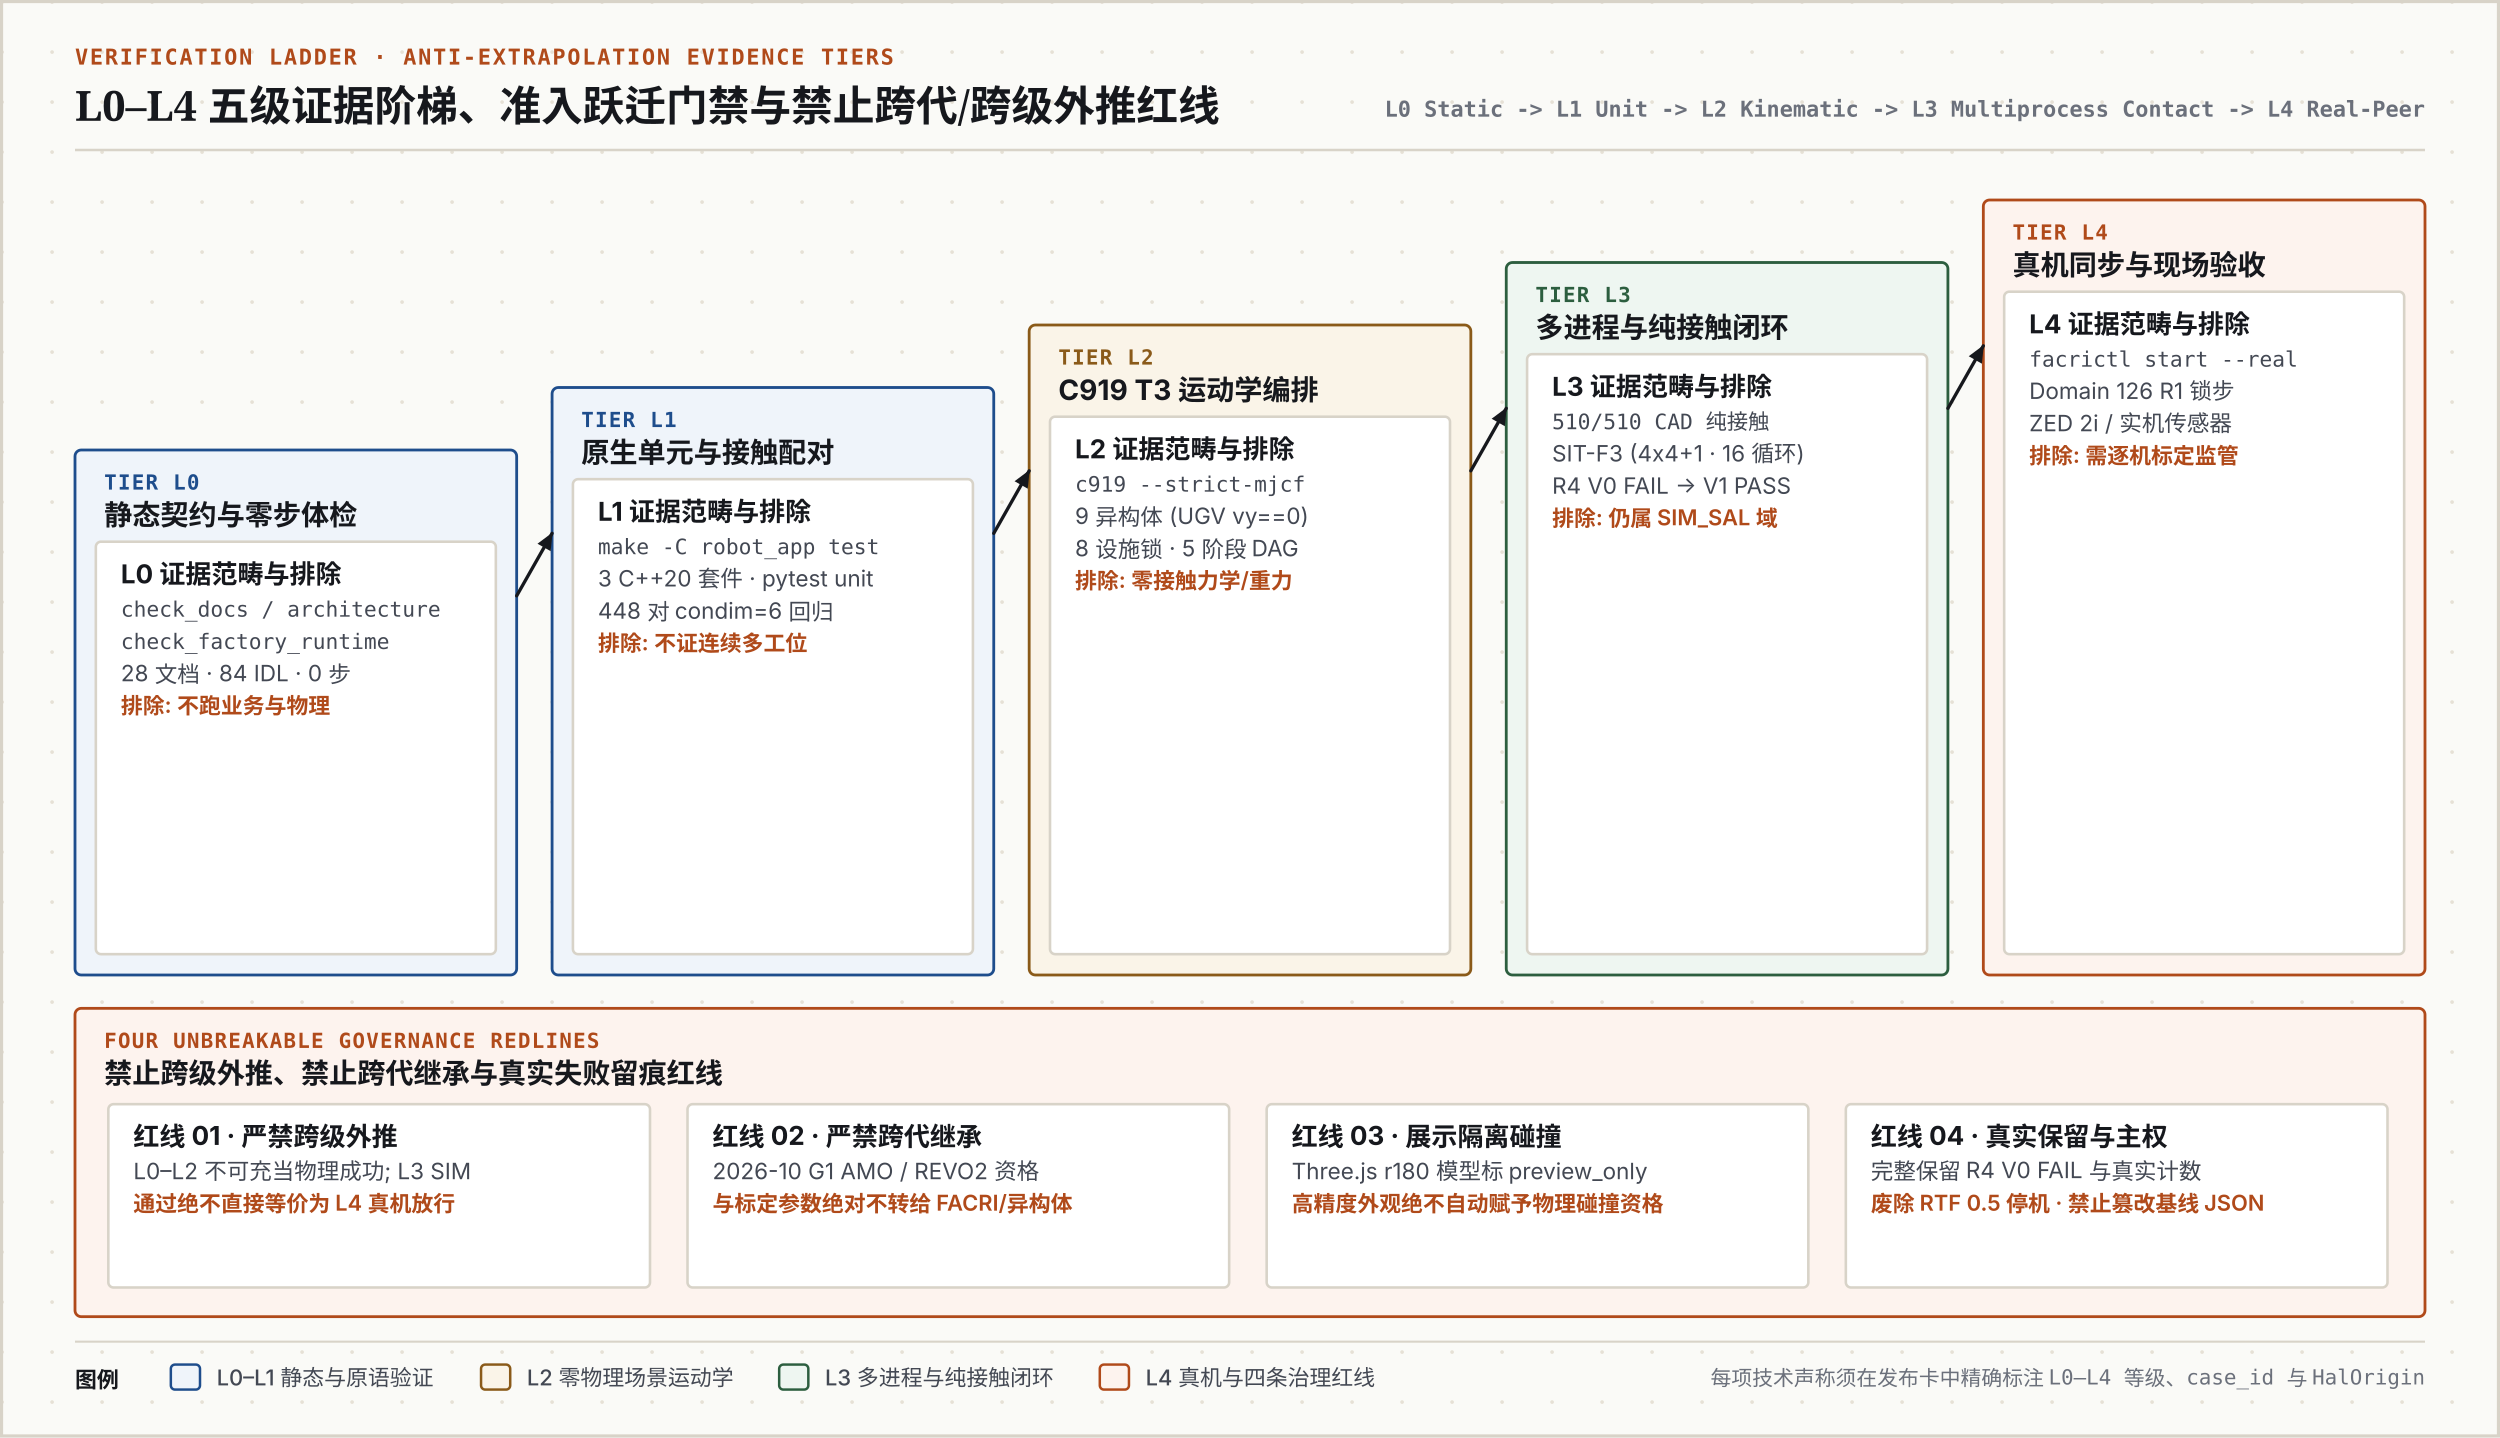
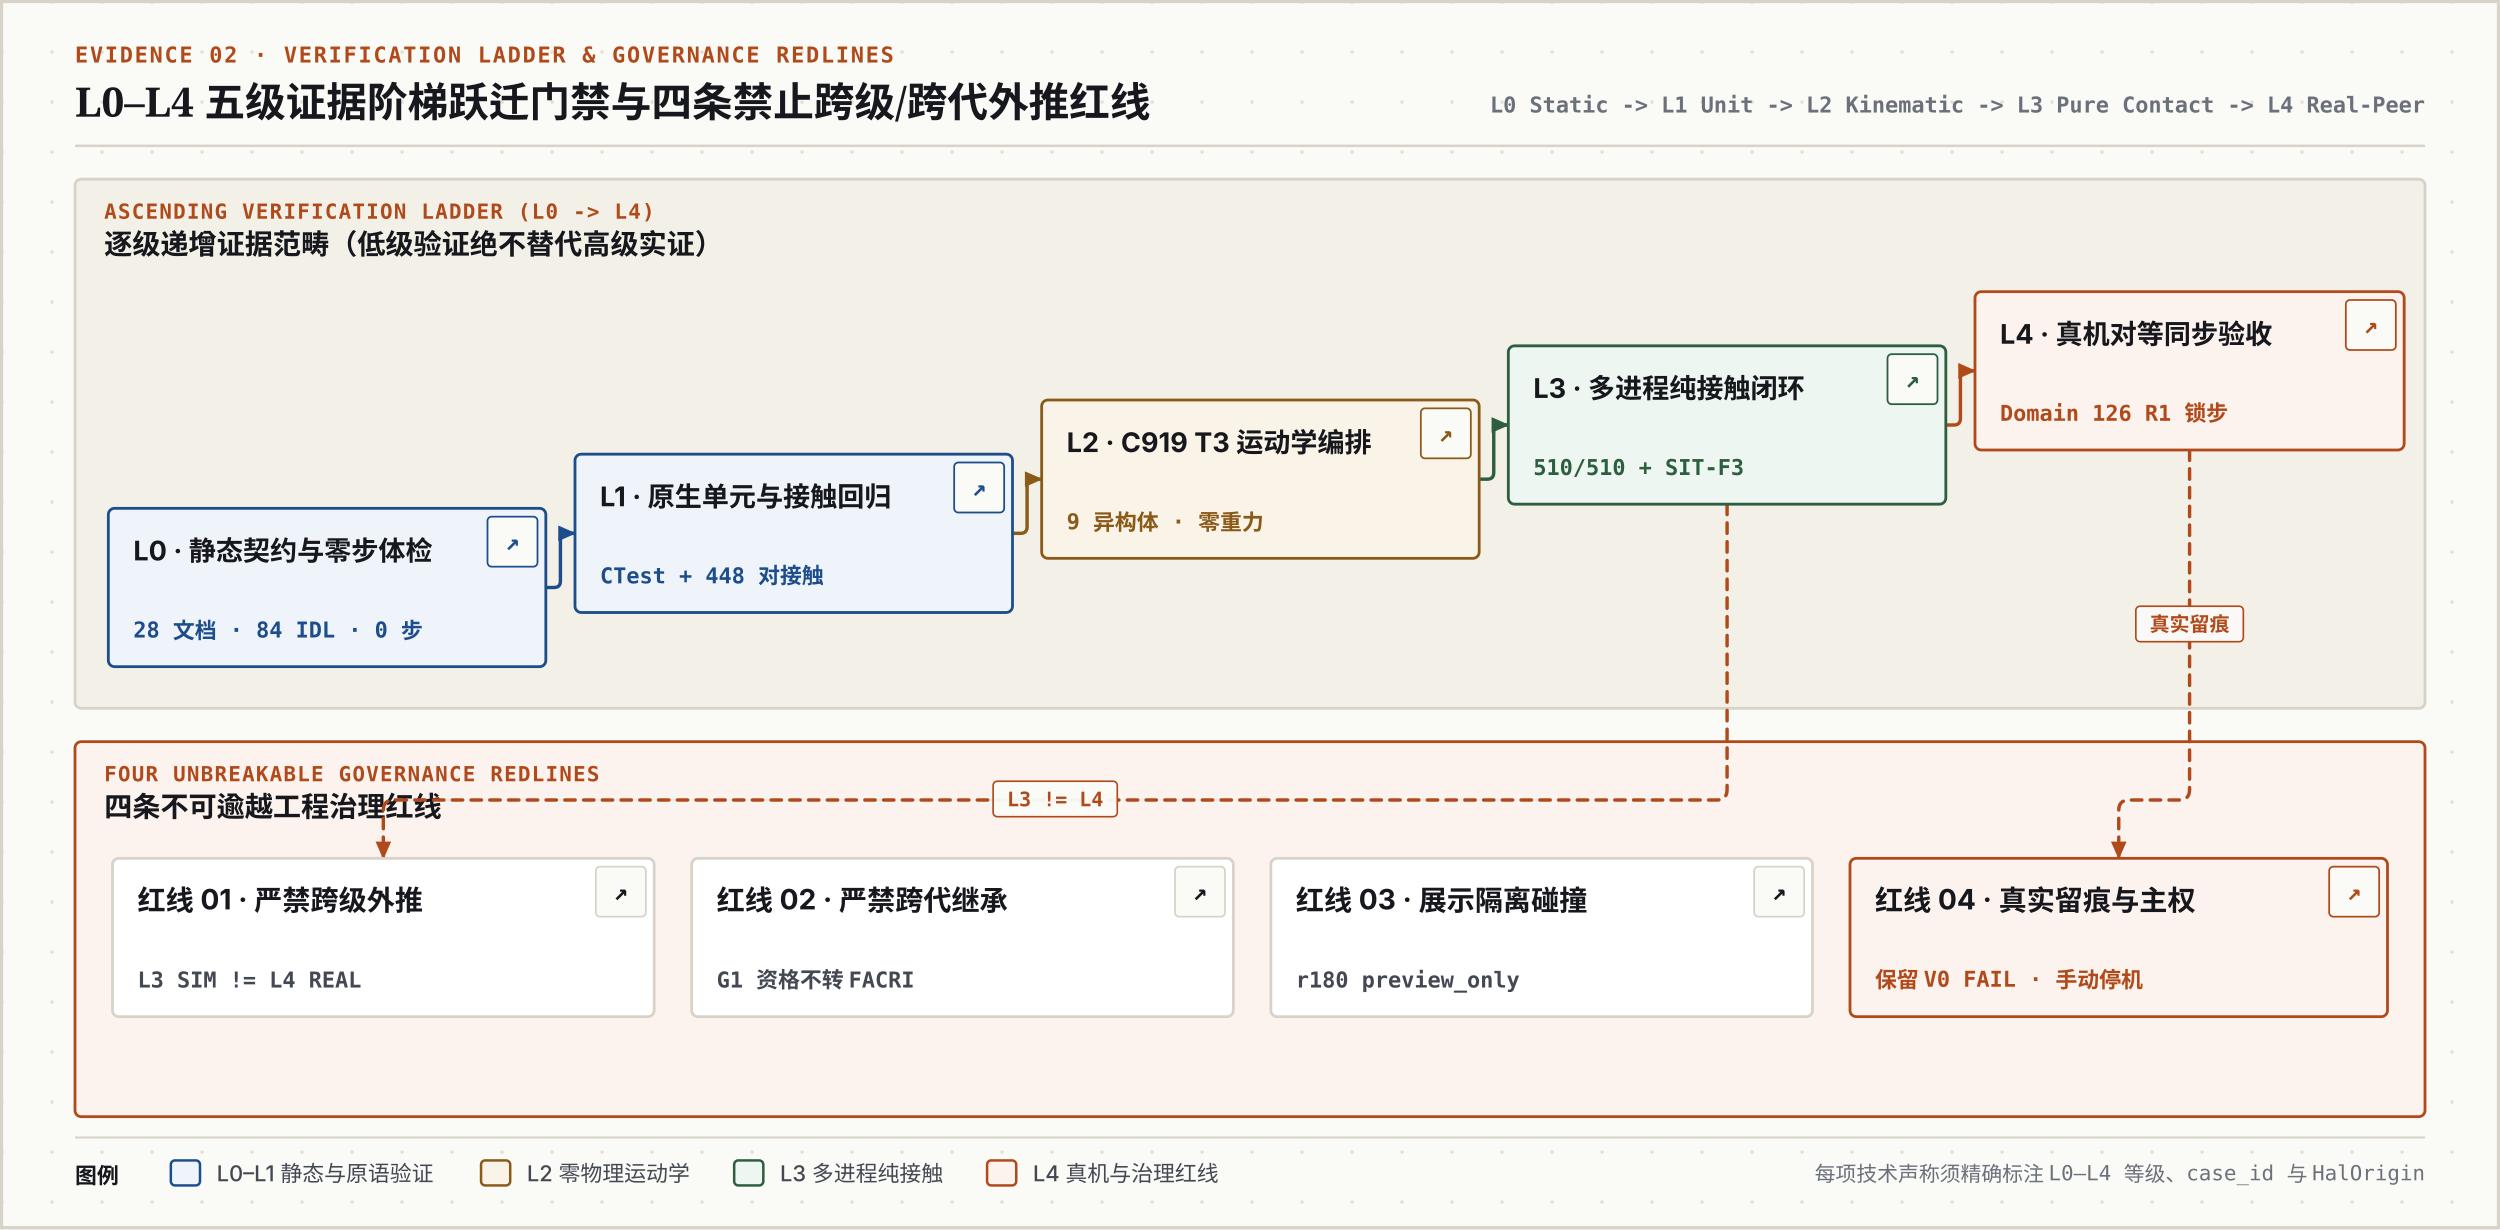
- <svg xmlns="http://www.w3.org/2000/svg" viewBox="0 0 1200 690" width="1200" height="690" role="img" aria-labelledby="diagram-title diagram-desc">
+ <svg xmlns="http://www.w3.org/2000/svg" class="interactive-arch-svg" data-diagram-id="evidence-verification-ladder" viewBox="0 0 1200 590" width="1200" height="590" role="group" aria-labelledby="evidence-verification-ladder-title" aria-describedby="evidence-verification-ladder-desc">
  <defs>
-     <pattern id="dot-grid" width="24" height="24" patternUnits="userSpaceOnUse">
+     <pattern id="evidence-verification-ladder-dot-grid" width="24" height="24" patternUnits="userSpaceOnUse">
      <circle cx="1" cy="1" r="0.9" fill="#E6E1D6" />
    </pattern>
-     <marker id="arrow-ink" viewBox="0 0 10 10" refX="8.5" refY="5" markerWidth="6.5" markerHeight="6.5" orient="auto-start-reverse">
+     <marker id="evidence-verification-ladder-arrow-ink" viewBox="0 0 10 10" refX="8.5" refY="5" markerWidth="6.5" markerHeight="6.5" orient="auto-start-reverse">
      <path d="M 1 1.5 L 9 5 L 1 8.5 z" fill="#16181D" />
    </marker>
-     <marker id="arrow-terracotta" viewBox="0 0 10 10" refX="8.5" refY="5" markerWidth="6.5" markerHeight="6.5" orient="auto-start-reverse">
+     <marker id="evidence-verification-ladder-arrow-terracotta" viewBox="0 0 10 10" refX="8.5" refY="5" markerWidth="6.5" markerHeight="6.5" orient="auto-start-reverse">
      <path d="M 1 1.5 L 9 5 L 1 8.5 z" fill="#B04A1A" />
    </marker>
-     <marker id="arrow-forest" viewBox="0 0 10 10" refX="8.5" refY="5" markerWidth="6.5" markerHeight="6.5" orient="auto-start-reverse">
+     <marker id="evidence-verification-ladder-arrow-forest" viewBox="0 0 10 10" refX="8.5" refY="5" markerWidth="6.5" markerHeight="6.5" orient="auto-start-reverse">
      <path d="M 1 1.5 L 9 5 L 1 8.5 z" fill="#2C5E3F" />
    </marker>
-     <marker id="arrow-slate" viewBox="0 0 10 10" refX="8.5" refY="5" markerWidth="6.5" markerHeight="6.5" orient="auto-start-reverse">
+     <marker id="evidence-verification-ladder-arrow-slate" viewBox="0 0 10 10" refX="8.5" refY="5" markerWidth="6.5" markerHeight="6.5" orient="auto-start-reverse">
      <path d="M 1 1.5 L 9 5 L 1 8.5 z" fill="#1E4D8C" />
    </marker>
-     <marker id="arrow-ochre" viewBox="0 0 10 10" refX="8.5" refY="5" markerWidth="6.5" markerHeight="6.5" orient="auto-start-reverse">
+     <marker id="evidence-verification-ladder-arrow-ochre" viewBox="0 0 10 10" refX="8.5" refY="5" markerWidth="6.5" markerHeight="6.5" orient="auto-start-reverse">
      <path d="M 1 1.5 L 9 5 L 1 8.5 z" fill="#8A5A19" />
    </marker>
-     <marker id="arrow-mute" viewBox="0 0 10 10" refX="8.5" refY="5" markerWidth="6.5" markerHeight="6.5" orient="auto-start-reverse">
+     <marker id="evidence-verification-ladder-arrow-mute" viewBox="0 0 10 10" refX="8.5" refY="5" markerWidth="6.5" markerHeight="6.5" orient="auto-start-reverse">
      <path d="M 1 1.5 L 9 5 L 1 8.5 z" fill="#8C877C" />
    </marker>
  </defs>
-   <rect x="0" y="0" width="1200" height="690" fill="#FAFAF7" />
-   <rect x="0" y="0" width="1200" height="690" fill="url(#dot-grid)" />
-   <rect x="0.75" y="0.75" width="1198.5" height="688.5" fill="none" stroke="#D8D3C8" stroke-width="1.5" />
-   <rect x="36.0" y="216.0" width="212.0" height="252.0" rx="3.0" fill="#EFF4FA" stroke="#1E4D8C" stroke-width="1.35" />
-   <text x="50.0" y="235.0" font-family="&quot;JetBrains Mono&quot;, monospace" font-size="10.0" font-weight="700" fill="#1E4D8C" letter-spacing="0.06em">TIER L0</text>
-   <text x="50.0" y="252.0" font-family="&quot;Inter&quot;, &quot;PingFang SC&quot;, &quot;Noto Sans SC&quot;, sans-serif" font-size="13.5" font-weight="700" fill="#16181D">静态契约与零步体检</text>
-   <rect x="265.0" y="186.0" width="212.0" height="282.0" rx="3.0" fill="#EFF4FA" stroke="#1E4D8C" stroke-width="1.35" />
-   <text x="279.0" y="205.0" font-family="&quot;JetBrains Mono&quot;, monospace" font-size="10.0" font-weight="700" fill="#1E4D8C" letter-spacing="0.06em">TIER L1</text>
-   <text x="279.0" y="222.0" font-family="&quot;Inter&quot;, &quot;PingFang SC&quot;, &quot;Noto Sans SC&quot;, sans-serif" font-size="13.5" font-weight="700" fill="#16181D">原生单元与接触配对</text>
-   <rect x="494.0" y="156.0" width="212.0" height="312.0" rx="3.0" fill="#FAF4E8" stroke="#8A5A19" stroke-width="1.35" />
-   <text x="508.0" y="175.0" font-family="&quot;JetBrains Mono&quot;, monospace" font-size="10.0" font-weight="700" fill="#8A5A19" letter-spacing="0.06em">TIER L2</text>
-   <text x="508.0" y="192.0" font-family="&quot;Inter&quot;, &quot;PingFang SC&quot;, &quot;Noto Sans SC&quot;, sans-serif" font-size="13.5" font-weight="700" fill="#16181D">C919 T3 运动学编排</text>
-   <rect x="723.0" y="126.0" width="212.0" height="342.0" rx="3.0" fill="#EEF6F1" stroke="#2C5E3F" stroke-width="1.35" />
-   <text x="737.0" y="145.0" font-family="&quot;JetBrains Mono&quot;, monospace" font-size="10.0" font-weight="700" fill="#2C5E3F" letter-spacing="0.06em">TIER L3</text>
-   <text x="737.0" y="162.0" font-family="&quot;Inter&quot;, &quot;PingFang SC&quot;, &quot;Noto Sans SC&quot;, sans-serif" font-size="13.5" font-weight="700" fill="#16181D">多进程与纯接触闭环</text>
-   <rect x="952.0" y="96.0" width="212.0" height="372.0" rx="3.0" fill="#FDF3EE" stroke="#B04A1A" stroke-width="1.35" />
-   <text x="966.0" y="115.0" font-family="&quot;JetBrains Mono&quot;, monospace" font-size="10.0" font-weight="700" fill="#B04A1A" letter-spacing="0.06em">TIER L4</text>
-   <text x="966.0" y="132.0" font-family="&quot;Inter&quot;, &quot;PingFang SC&quot;, &quot;Noto Sans SC&quot;, sans-serif" font-size="13.5" font-weight="700" fill="#16181D">真机同步与现场验收</text>
-   <rect x="36.0" y="484.0" width="1128.0" height="148.0" rx="3.0" fill="#FDF3EE" stroke="#B04A1A" stroke-width="1.35" />
-   <text x="50.0" y="503.0" font-family="&quot;JetBrains Mono&quot;, monospace" font-size="10.0" font-weight="700" fill="#B04A1A" letter-spacing="0.06em">FOUR UNBREAKABLE GOVERNANCE REDLINES</text>
-   <text x="50.0" y="520.0" font-family="&quot;Inter&quot;, &quot;PingFang SC&quot;, &quot;Noto Sans SC&quot;, sans-serif" font-size="13.5" font-weight="700" fill="#16181D">禁止跨级外推、禁止跨代继承与真实失败留痕红线</text>
-   <rect x="46.0" y="260.0" width="192.0" height="198.0" rx="2.5" fill="#FFFFFF" stroke="#D8D3C8" stroke-width="1.25" />
-   <text x="58.0" y="280.0" font-family="&quot;Inter&quot;, &quot;PingFang SC&quot;, &quot;Noto Sans SC&quot;, sans-serif" font-size="12.5" font-weight="700" fill="#16181D">L0 证据范畴与排除</text>
-   <text x="58.0" y="296.0" font-family="&quot;JetBrains Mono&quot;, monospace" font-size="10.2" font-weight="500" fill="#434853">check_docs / architecture</text>
-   <text x="58.0" y="311.5" font-family="&quot;JetBrains Mono&quot;, monospace" font-size="10.2" font-weight="500" fill="#434853">check_factory_runtime</text>
-   <text x="58.0" y="327.0" font-family="&quot;Inter&quot;, &quot;PingFang SC&quot;, &quot;Noto Sans SC&quot;, sans-serif" font-size="10.8" font-weight="400" fill="#434853">28 文档 · 84 IDL · 0 步</text>
-   <text x="58.0" y="342.5" font-family="&quot;Inter&quot;, &quot;PingFang SC&quot;, &quot;Noto Sans SC&quot;, sans-serif" font-size="10.5" font-weight="600" fill="#B04A1A">排除: 不跑业务与物理</text>
-   <rect x="275.0" y="230.0" width="192.0" height="228.0" rx="2.5" fill="#FFFFFF" stroke="#D8D3C8" stroke-width="1.25" />
-   <text x="287.0" y="250.0" font-family="&quot;Inter&quot;, &quot;PingFang SC&quot;, &quot;Noto Sans SC&quot;, sans-serif" font-size="12.5" font-weight="700" fill="#16181D">L1 证据范畴与排除</text>
-   <text x="287.0" y="266.0" font-family="&quot;JetBrains Mono&quot;, monospace" font-size="10.2" font-weight="500" fill="#434853">make -C robot_app test</text>
-   <text x="287.0" y="281.5" font-family="&quot;Inter&quot;, &quot;PingFang SC&quot;, &quot;Noto Sans SC&quot;, sans-serif" font-size="10.8" font-weight="400" fill="#434853">3 C++20 套件 · pytest unit</text>
-   <text x="287.0" y="297.0" font-family="&quot;Inter&quot;, &quot;PingFang SC&quot;, &quot;Noto Sans SC&quot;, sans-serif" font-size="10.8" font-weight="400" fill="#434853">448 对 condim=6 回归</text>
-   <text x="287.0" y="312.5" font-family="&quot;Inter&quot;, &quot;PingFang SC&quot;, &quot;Noto Sans SC&quot;, sans-serif" font-size="10.5" font-weight="600" fill="#B04A1A">排除: 不证连续多工位</text>
-   <rect x="504.0" y="200.0" width="192.0" height="258.0" rx="2.5" fill="#FFFFFF" stroke="#D8D3C8" stroke-width="1.25" />
-   <text x="516.0" y="220.0" font-family="&quot;Inter&quot;, &quot;PingFang SC&quot;, &quot;Noto Sans SC&quot;, sans-serif" font-size="12.5" font-weight="700" fill="#16181D">L2 证据范畴与排除</text>
-   <text x="516.0" y="236.0" font-family="&quot;JetBrains Mono&quot;, monospace" font-size="10.2" font-weight="500" fill="#434853">c919 --strict-mjcf</text>
-   <text x="516.0" y="251.5" font-family="&quot;Inter&quot;, &quot;PingFang SC&quot;, &quot;Noto Sans SC&quot;, sans-serif" font-size="10.8" font-weight="400" fill="#434853">9 异构体 (UGV vy==0)</text>
-   <text x="516.0" y="267.0" font-family="&quot;Inter&quot;, &quot;PingFang SC&quot;, &quot;Noto Sans SC&quot;, sans-serif" font-size="10.8" font-weight="400" fill="#434853">8 设施锁 · 5 阶段 DAG</text>
-   <text x="516.0" y="282.5" font-family="&quot;Inter&quot;, &quot;PingFang SC&quot;, &quot;Noto Sans SC&quot;, sans-serif" font-size="10.5" font-weight="600" fill="#B04A1A">排除: 零接触力学/重力</text>
-   <rect x="733.0" y="170.0" width="192.0" height="288.0" rx="2.5" fill="#FFFFFF" stroke="#D8D3C8" stroke-width="1.25" />
-   <text x="745.0" y="190.0" font-family="&quot;Inter&quot;, &quot;PingFang SC&quot;, &quot;Noto Sans SC&quot;, sans-serif" font-size="12.5" font-weight="700" fill="#16181D">L3 证据范畴与排除</text>
-   <text x="745.0" y="206.0" font-family="&quot;JetBrains Mono&quot;, monospace" font-size="10.2" font-weight="500" fill="#434853">510/510 CAD 纯接触</text>
-   <text x="745.0" y="221.5" font-family="&quot;Inter&quot;, &quot;PingFang SC&quot;, &quot;Noto Sans SC&quot;, sans-serif" font-size="10.8" font-weight="400" fill="#434853">SIT-F3 (4x4+1 · 16 循环)</text>
-   <text x="745.0" y="237.0" font-family="&quot;Inter&quot;, &quot;PingFang SC&quot;, &quot;Noto Sans SC&quot;, sans-serif" font-size="10.8" font-weight="400" fill="#434853">R4 V0 FAIL -&gt; V1 PASS</text>
-   <text x="745.0" y="252.5" font-family="&quot;Inter&quot;, &quot;PingFang SC&quot;, &quot;Noto Sans SC&quot;, sans-serif" font-size="10.5" font-weight="600" fill="#B04A1A">排除: 仍属 SIM_SAL 域</text>
-   <rect x="962.0" y="140.0" width="192.0" height="318.0" rx="2.5" fill="#FFFFFF" stroke="#D8D3C8" stroke-width="1.25" />
-   <text x="974.0" y="160.0" font-family="&quot;Inter&quot;, &quot;PingFang SC&quot;, &quot;Noto Sans SC&quot;, sans-serif" font-size="12.5" font-weight="700" fill="#16181D">L4 证据范畴与排除</text>
-   <text x="974.0" y="176.0" font-family="&quot;JetBrains Mono&quot;, monospace" font-size="10.2" font-weight="500" fill="#434853">facrictl start --real</text>
-   <text x="974.0" y="191.5" font-family="&quot;Inter&quot;, &quot;PingFang SC&quot;, &quot;Noto Sans SC&quot;, sans-serif" font-size="10.8" font-weight="400" fill="#434853">Domain 126 R1 锁步</text>
-   <text x="974.0" y="207.0" font-family="&quot;Inter&quot;, &quot;PingFang SC&quot;, &quot;Noto Sans SC&quot;, sans-serif" font-size="10.8" font-weight="400" fill="#434853">ZED 2i / 实机传感器</text>
-   <text x="974.0" y="222.5" font-family="&quot;Inter&quot;, &quot;PingFang SC&quot;, &quot;Noto Sans SC&quot;, sans-serif" font-size="10.5" font-weight="600" fill="#B04A1A">排除: 需逐机标定监管</text>
-   <rect x="52.0" y="530.0" width="260.0" height="88.0" rx="2.5" fill="#FFFFFF" stroke="#D8D3C8" stroke-width="1.25" />
-   <text x="64.0" y="550.0" font-family="&quot;Inter&quot;, &quot;PingFang SC&quot;, &quot;Noto Sans SC&quot;, sans-serif" font-size="12.5" font-weight="700" fill="#16181D">红线 01 · 严禁跨级外推</text>
-   <text x="64.0" y="566.0" font-family="&quot;Inter&quot;, &quot;PingFang SC&quot;, &quot;Noto Sans SC&quot;, sans-serif" font-size="10.8" font-weight="400" fill="#434853">L0–L2 不可充当物理成功; L3 SIM</text>
-   <text x="64.0" y="581.5" font-family="&quot;Inter&quot;, &quot;PingFang SC&quot;, &quot;Noto Sans SC&quot;, sans-serif" font-size="10.5" font-weight="600" fill="#B04A1A">通过绝不直接等价为 L4 真机放行</text>
-   <rect x="330.0" y="530.0" width="260.0" height="88.0" rx="2.5" fill="#FFFFFF" stroke="#D8D3C8" stroke-width="1.25" />
-   <text x="342.0" y="550.0" font-family="&quot;Inter&quot;, &quot;PingFang SC&quot;, &quot;Noto Sans SC&quot;, sans-serif" font-size="12.5" font-weight="700" fill="#16181D">红线 02 · 严禁跨代继承</text>
-   <text x="342.0" y="566.0" font-family="&quot;Inter&quot;, &quot;PingFang SC&quot;, &quot;Noto Sans SC&quot;, sans-serif" font-size="10.8" font-weight="400" fill="#434853">2026-10 G1 AMO / REVO2 资格</text>
-   <text x="342.0" y="581.5" font-family="&quot;Inter&quot;, &quot;PingFang SC&quot;, &quot;Noto Sans SC&quot;, sans-serif" font-size="10.5" font-weight="600" fill="#B04A1A">与标定参数绝对不转给 FACRI/异构体</text>
-   <rect x="608.0" y="530.0" width="260.0" height="88.0" rx="2.5" fill="#FFFFFF" stroke="#D8D3C8" stroke-width="1.25" />
-   <text x="620.0" y="550.0" font-family="&quot;Inter&quot;, &quot;PingFang SC&quot;, &quot;Noto Sans SC&quot;, sans-serif" font-size="12.5" font-weight="700" fill="#16181D">红线 03 · 展示隔离碰撞</text>
-   <text x="620.0" y="566.0" font-family="&quot;Inter&quot;, &quot;PingFang SC&quot;, &quot;Noto Sans SC&quot;, sans-serif" font-size="10.8" font-weight="400" fill="#434853">Three.js r180 模型标 preview_only</text>
-   <text x="620.0" y="581.5" font-family="&quot;Inter&quot;, &quot;PingFang SC&quot;, &quot;Noto Sans SC&quot;, sans-serif" font-size="10.5" font-weight="600" fill="#B04A1A">高精度外观绝不自动赋予物理碰撞资格</text>
-   <rect x="886.0" y="530.0" width="260.0" height="88.0" rx="2.5" fill="#FFFFFF" stroke="#D8D3C8" stroke-width="1.25" />
-   <text x="898.0" y="550.0" font-family="&quot;Inter&quot;, &quot;PingFang SC&quot;, &quot;Noto Sans SC&quot;, sans-serif" font-size="12.5" font-weight="700" fill="#16181D">红线 04 · 真实保留与主权</text>
-   <text x="898.0" y="566.0" font-family="&quot;Inter&quot;, &quot;PingFang SC&quot;, &quot;Noto Sans SC&quot;, sans-serif" font-size="10.8" font-weight="400" fill="#434853">完整保留 R4 V0 FAIL 与真实计数</text>
-   <text x="898.0" y="581.5" font-family="&quot;Inter&quot;, &quot;PingFang SC&quot;, &quot;Noto Sans SC&quot;, sans-serif" font-size="10.5" font-weight="600" fill="#B04A1A">废除 RTF 0.5 停机 · 禁止篡改基线 JSON</text>
-   <path d="M 248.0 286.0 L 265.0 256.0" fill="none" stroke="#16181D" stroke-width="1.60" stroke-linejoin="round" stroke-linecap="round" marker-end="url(#arrow-ink)" />
-   <path d="M 477.0 256.0 L 494.0 226.0" fill="none" stroke="#16181D" stroke-width="1.60" stroke-linejoin="round" stroke-linecap="round" marker-end="url(#arrow-ink)" />
-   <path d="M 706.0 226.0 L 723.0 196.0" fill="none" stroke="#16181D" stroke-width="1.60" stroke-linejoin="round" stroke-linecap="round" marker-end="url(#arrow-ink)" />
-   <path d="M 935.0 196.0 L 952.0 166.0" fill="none" stroke="#16181D" stroke-width="1.60" stroke-linejoin="round" stroke-linecap="round" marker-end="url(#arrow-ink)" />
-   <line x1="36.0" y1="644.0" x2="1164.0" y2="644.0" stroke="#D8D3C8" stroke-width="1.00" />
-   <text x="36.0" y="666.0" font-family="&quot;JetBrains Mono&quot;, monospace" font-size="10.5" font-weight="700" fill="#16181D">图例</text>
-   <rect x="82.0" y="655.0" width="14.0" height="12.0" rx="2.0" fill="#EFF4FA" stroke="#1E4D8C" stroke-width="1.20" />
-   <text x="104.0" y="665.0" font-family="&quot;Inter&quot;, &quot;PingFang SC&quot;, &quot;Noto Sans SC&quot;, sans-serif" font-size="10.5" font-weight="500" fill="#434853">L0–L1 静态与原语验证</text>
-   <rect x="230.9" y="655.0" width="14.0" height="12.0" rx="2.0" fill="#FAF4E8" stroke="#8A5A19" stroke-width="1.20" />
-   <text x="252.9" y="665.0" font-family="&quot;Inter&quot;, &quot;PingFang SC&quot;, &quot;Noto Sans SC&quot;, sans-serif" font-size="10.5" font-weight="500" fill="#434853">L2 零物理场景运动学</text>
-   <rect x="374.0" y="655.0" width="14.0" height="12.0" rx="2.0" fill="#EEF6F1" stroke="#2C5E3F" stroke-width="1.20" />
-   <text x="396.0" y="665.0" font-family="&quot;Inter&quot;, &quot;PingFang SC&quot;, &quot;Noto Sans SC&quot;, sans-serif" font-size="10.5" font-weight="500" fill="#434853">L3 多进程与纯接触闭环</text>
-   <rect x="527.9" y="655.0" width="14.0" height="12.0" rx="2.0" fill="#FDF3EE" stroke="#B04A1A" stroke-width="1.20" />
-   <text x="549.9" y="665.0" font-family="&quot;Inter&quot;, &quot;PingFang SC&quot;, &quot;Noto Sans SC&quot;, sans-serif" font-size="10.5" font-weight="500" fill="#434853">L4 真机与四条治理红线</text>
-   <text x="1164.0" y="665.0" font-family="&quot;JetBrains Mono&quot;, monospace" font-size="10.0" font-weight="500" fill="#6B707B" text-anchor="end">每项技术声称须在发布卡中精确标注 L0–L4 等级、case_id 与 HalOrigin</text>
-   <text x="36.0" y="31.0" font-family="&quot;JetBrains Mono&quot;, monospace" font-size="10.5" font-weight="700" fill="#B04A1A" letter-spacing="0.08em">VERIFICATION LADDER · ANTI-EXTRAPOLATION EVIDENCE TIERS</text>
-   <text x="36.0" y="58.0" font-family="&quot;Noto Serif SC&quot;, &quot;Source Han Serif SC&quot;, Georgia, serif" font-size="20.0" font-weight="700" fill="#16181D">L0–L4 五级证据阶梯、准入跃迁门禁与禁止跨代/跨级外推红线</text>
-   <text x="1164.0" y="56.0" font-family="&quot;JetBrains Mono&quot;, monospace" font-size="10.5" font-weight="600" fill="#6B707B" text-anchor="end">L0 Static -&gt; L1 Unit -&gt; L2 Kinematic -&gt; L3 Multiprocess Contact -&gt; L4 Real-Peer</text>
-   <line x1="36.0" y1="72.0" x2="1164.0" y2="72.0" stroke="#D8D3C8" stroke-width="1.20" />
+   <rect x="0" y="0" width="1200" height="590" fill="#FAFAF7" />
+   <rect x="0" y="0" width="1200" height="590" fill="url(#evidence-verification-ladder-dot-grid)" />
+   <rect x="0.75" y="0.75" width="1198.5" height="588.5" fill="none" stroke="#D8D3C8" stroke-width="1.5" />
+   <rect x="36.0" y="86.0" width="1128.0" height="254.0" rx="3.0" fill="#F3F0E8" stroke="#D8D3C8" stroke-width="1.35" />
+   <text x="50.0" y="105.0" font-family="&quot;JetBrains Mono&quot;, monospace" font-size="10.0" font-weight="700" fill="#B04A1A" letter-spacing="0.06em">ASCENDING VERIFICATION LADDER (L0 -&gt; L4)</text>
+   <text x="50.0" y="122.0" font-family="&quot;Inter&quot;, &quot;PingFang SC&quot;, &quot;Noto Sans SC&quot;, sans-serif" font-size="13.5" font-weight="700" fill="#16181D">逐级递增证据范畴（低级验证绝不替代高级实证）</text>
+   <rect x="36.0" y="356.0" width="1128.0" height="180.0" rx="3.0" fill="#FDF3EE" stroke="#B04A1A" stroke-width="1.35" />
+   <text x="50.0" y="375.0" font-family="&quot;JetBrains Mono&quot;, monospace" font-size="10.0" font-weight="700" fill="#B04A1A" letter-spacing="0.06em">FOUR UNBREAKABLE GOVERNANCE REDLINES</text>
+   <text x="50.0" y="392.0" font-family="&quot;Inter&quot;, &quot;PingFang SC&quot;, &quot;Noto Sans SC&quot;, sans-serif" font-size="13.5" font-weight="700" fill="#16181D">四条不可逾越工程治理红线</text>
+   <g class="arch-edge" data-from="tier_l0" data-to="tier_l1" data-flow="ladder">
+     <path d="M 262.0 282.0 L 265.9 282.0 Q 269.0 282.0 269.0 278.9 L 269.0 259.1 Q 269.0 256.0 272.1 256.0 L 276.0 256.0" fill="none" stroke="#1E4D8C" stroke-width="1.65" stroke-linejoin="round" stroke-linecap="round" marker-end="url(#evidence-verification-ladder-arrow-slate)" />
+   </g>
+   <g class="arch-edge" data-from="tier_l1" data-to="tier_l2" data-flow="ladder">
+     <path d="M 486.0 256.0 L 489.9 256.0 Q 493.0 256.0 493.0 252.8 L 493.0 233.2 Q 493.0 230.0 496.1 230.0 L 500.0 230.0" fill="none" stroke="#8A5A19" stroke-width="1.65" stroke-linejoin="round" stroke-linecap="round" marker-end="url(#evidence-verification-ladder-arrow-ochre)" />
+   </g>
+   <g class="arch-edge" data-from="tier_l2" data-to="tier_l3" data-flow="ladder">
+     <path d="M 710.0 230.0 L 713.9 230.0 Q 717.0 230.0 717.0 226.8 L 717.0 207.2 Q 717.0 204.0 720.1 204.0 L 724.0 204.0" fill="none" stroke="#2C5E3F" stroke-width="1.65" stroke-linejoin="round" stroke-linecap="round" marker-end="url(#evidence-verification-ladder-arrow-forest)" />
+   </g>
+   <g class="arch-edge" data-from="tier_l3" data-to="tier_l4" data-flow="ladder">
+     <path d="M 934.0 204.0 L 937.9 204.0 Q 941.0 204.0 941.0 200.8 L 941.0 181.2 Q 941.0 178.0 944.1 178.0 L 948.0 178.0" fill="none" stroke="#B04A1A" stroke-width="1.65" stroke-linejoin="round" stroke-linecap="round" marker-end="url(#evidence-verification-ladder-arrow-terracotta)" />
+   </g>
+   <g class="arch-edge" data-from="tier_l3" data-to="red_extrap" data-flow="redlines">
+     <path d="M 829.0 242.0 L 829.0 379.0 Q 829.0 384.0 824.0 384.0 L 189.0 384.0 Q 184.0 384.0 184.0 389.0 L 184.0 412.0" fill="none" stroke="#B04A1A" stroke-width="1.65" stroke-linejoin="round" stroke-linecap="round" stroke-dasharray="5 4" marker-end="url(#evidence-verification-ladder-arrow-terracotta)" />
+     <rect x="476.7" y="375.0" width="59.6" height="17.0" rx="2.0" fill="#FAFAF7" fill-opacity="0.96" stroke="#B04A1A" stroke-width="0.8" />
+     <text x="506.5" y="387.0" font-family="&quot;JetBrains Mono&quot;, monospace" font-size="9.6" font-weight="600" fill="#B04A1A" text-anchor="middle">L3 != L4</text>
+   </g>
+   <g class="arch-edge" data-from="tier_l4" data-to="red_honest" data-flow="redlines">
+     <path d="M 1051.0 216.0 L 1051.0 379.0 Q 1051.0 384.0 1046.0 384.0 L 1022.0 384.0 Q 1017.0 384.0 1017.0 389.0 L 1017.0 412.0" fill="none" stroke="#B04A1A" stroke-width="1.65" stroke-linejoin="round" stroke-linecap="round" stroke-dasharray="5 4" marker-end="url(#evidence-verification-ladder-arrow-terracotta)" />
+     <rect x="1025.2" y="291.0" width="51.6" height="17.0" rx="2.0" fill="#FAFAF7" fill-opacity="0.96" stroke="#B04A1A" stroke-width="0.8" />
+     <text x="1051.0" y="303.0" font-family="&quot;JetBrains Mono&quot;, monospace" font-size="9.6" font-weight="600" fill="#B04A1A" text-anchor="middle">真实留痕</text>
+   </g>
+   <g class="arch-node-card" data-node-id="tier_l0">
+     <g class="arch-node" role="button" tabindex="0" data-node-id="tier_l0" data-flows="all,ladder" aria-expanded="false" aria-label="L0 · 静态契约与零步体检（28 文档 · 84 IDL · 0 步）">
+       <rect class="arch-node-box" x="52.0" y="244.0" width="210.0" height="76.0" rx="3.0" fill="#EFF4FA" stroke="#1E4D8C" stroke-width="1.35" />
+       <text class="arch-node-title" x="64.0" y="269.0" font-family="&quot;Inter&quot;, &quot;PingFang SC&quot;, &quot;Noto Sans SC&quot;, sans-serif" font-size="13.0" font-weight="700" fill="#16181D">L0 · 静态契约与零步体检</text>
+       <text class="arch-node-role" x="64.0" y="306.0" font-family="&quot;JetBrains Mono&quot;, monospace" font-size="10.5" font-weight="600" fill="#1E4D8C">28 文档 · 84 IDL · 0 步</text>
+     </g>
+     <a class="arch-node-jump" href="handbook://evidence/verification-ladder.html" aria-label="前往「L0 · 静态契约与零步体检」对应章节">
+       <rect x="234.0" y="248.0" width="24.0" height="24.0" rx="2.0" fill="#FAFAF7" stroke="#1E4D8C" stroke-width="0.85" />
+       <text x="246.0" y="264.0" font-family="&quot;JetBrains Mono&quot;, monospace" font-size="11.5" font-weight="700" fill="#1E4D8C" text-anchor="middle">↗</text>
+     </a>
+   </g>
+   <g class="arch-node-card" data-node-id="tier_l1">
+     <g class="arch-node" role="button" tabindex="0" data-node-id="tier_l1" data-flows="all,ladder" aria-expanded="false" aria-label="L1 · 原生单元与接触回归（CTest + 448 对接触）">
+       <rect class="arch-node-box" x="276.0" y="218.0" width="210.0" height="76.0" rx="3.0" fill="#EFF4FA" stroke="#1E4D8C" stroke-width="1.35" />
+       <text class="arch-node-title" x="288.0" y="243.0" font-family="&quot;Inter&quot;, &quot;PingFang SC&quot;, &quot;Noto Sans SC&quot;, sans-serif" font-size="13.0" font-weight="700" fill="#16181D">L1 · 原生单元与接触回归</text>
+       <text class="arch-node-role" x="288.0" y="280.0" font-family="&quot;JetBrains Mono&quot;, monospace" font-size="10.5" font-weight="600" fill="#1E4D8C">CTest + 448 对接触</text>
+     </g>
+     <a class="arch-node-jump" href="handbook://evidence/verification-ladder.html" aria-label="前往「L1 · 原生单元与接触回归」对应章节">
+       <rect x="458.0" y="222.0" width="24.0" height="24.0" rx="2.0" fill="#FAFAF7" stroke="#1E4D8C" stroke-width="0.85" />
+       <text x="470.0" y="238.0" font-family="&quot;JetBrains Mono&quot;, monospace" font-size="11.5" font-weight="700" fill="#1E4D8C" text-anchor="middle">↗</text>
+     </a>
+   </g>
+   <g class="arch-node-card" data-node-id="tier_l2">
+     <g class="arch-node" role="button" tabindex="0" data-node-id="tier_l2" data-flows="all,ladder" aria-expanded="false" aria-label="L2 · C919 T3 运动学编排（9 异构体 · 零重力）">
+       <rect class="arch-node-box" x="500.0" y="192.0" width="210.0" height="76.0" rx="3.0" fill="#FAF4E8" stroke="#8A5A19" stroke-width="1.35" />
+       <text class="arch-node-title" x="512.0" y="217.0" font-family="&quot;Inter&quot;, &quot;PingFang SC&quot;, &quot;Noto Sans SC&quot;, sans-serif" font-size="13.0" font-weight="700" fill="#16181D">L2 · C919 T3 运动学编排</text>
+       <text class="arch-node-role" x="512.0" y="254.0" font-family="&quot;JetBrains Mono&quot;, monospace" font-size="10.5" font-weight="600" fill="#8A5A19">9 异构体 · 零重力</text>
+     </g>
+     <a class="arch-node-jump" href="handbook://evidence/verification-ladder.html" aria-label="前往「L2 · C919 T3 运动学编排」对应章节">
+       <rect x="682.0" y="196.0" width="24.0" height="24.0" rx="2.0" fill="#FAFAF7" stroke="#8A5A19" stroke-width="0.85" />
+       <text x="694.0" y="212.0" font-family="&quot;JetBrains Mono&quot;, monospace" font-size="11.5" font-weight="700" fill="#8A5A19" text-anchor="middle">↗</text>
+     </a>
+   </g>
+   <g class="arch-node-card" data-node-id="tier_l3">
+     <g class="arch-node" role="button" tabindex="0" data-node-id="tier_l3" data-flows="all,ladder,redlines" aria-expanded="false" aria-label="L3 · 多进程纯接触闭环（510/510 + SIT-F3）">
+       <rect class="arch-node-box" x="724.0" y="166.0" width="210.0" height="76.0" rx="3.0" fill="#EEF6F1" stroke="#2C5E3F" stroke-width="1.35" />
+       <text class="arch-node-title" x="736.0" y="191.0" font-family="&quot;Inter&quot;, &quot;PingFang SC&quot;, &quot;Noto Sans SC&quot;, sans-serif" font-size="13.0" font-weight="700" fill="#16181D">L3 · 多进程纯接触闭环</text>
+       <text class="arch-node-role" x="736.0" y="228.0" font-family="&quot;JetBrains Mono&quot;, monospace" font-size="10.5" font-weight="600" fill="#2C5E3F">510/510 + SIT-F3</text>
+     </g>
+     <a class="arch-node-jump" href="handbook://evidence/verification-ladder.html" aria-label="前往「L3 · 多进程纯接触闭环」对应章节">
+       <rect x="906.0" y="170.0" width="24.0" height="24.0" rx="2.0" fill="#FAFAF7" stroke="#2C5E3F" stroke-width="0.85" />
+       <text x="918.0" y="186.0" font-family="&quot;JetBrains Mono&quot;, monospace" font-size="11.5" font-weight="700" fill="#2C5E3F" text-anchor="middle">↗</text>
+     </a>
+   </g>
+   <g class="arch-node-card" data-node-id="tier_l4">
+     <g class="arch-node" role="button" tabindex="0" data-node-id="tier_l4" data-flows="all,ladder,redlines" aria-expanded="false" aria-label="L4 · 真机对等同步验收（Domain 126 R1 锁步）">
+       <rect class="arch-node-box" x="948.0" y="140.0" width="206.0" height="76.0" rx="3.0" fill="#FDF3EE" stroke="#B04A1A" stroke-width="1.35" />
+       <text class="arch-node-title" x="960.0" y="165.0" font-family="&quot;Inter&quot;, &quot;PingFang SC&quot;, &quot;Noto Sans SC&quot;, sans-serif" font-size="13.0" font-weight="700" fill="#16181D">L4 · 真机对等同步验收</text>
+       <text class="arch-node-role" x="960.0" y="202.0" font-family="&quot;JetBrains Mono&quot;, monospace" font-size="10.5" font-weight="600" fill="#B04A1A">Domain 126 R1 锁步</text>
+     </g>
+     <a class="arch-node-jump" href="handbook://guides/real-peer-sync.html" aria-label="前往「L4 · 真机对等同步验收」对应章节">
+       <rect x="1126.0" y="144.0" width="24.0" height="24.0" rx="2.0" fill="#FAFAF7" stroke="#B04A1A" stroke-width="0.85" />
+       <text x="1138.0" y="160.0" font-family="&quot;JetBrains Mono&quot;, monospace" font-size="11.5" font-weight="700" fill="#B04A1A" text-anchor="middle">↗</text>
+     </a>
+   </g>
+   <g class="arch-node-card" data-node-id="red_extrap">
+     <g class="arch-node" role="button" tabindex="0" data-node-id="red_extrap" data-flows="all,redlines" aria-expanded="false" aria-label="红线 01 · 严禁跨级外推（L3 SIM != L4 REAL）">
+       <rect class="arch-node-box" x="54.0" y="412.0" width="260.0" height="76.0" rx="3.0" fill="#FFFFFF" stroke="#D8D3C8" stroke-width="1.35" />
+       <text class="arch-node-title" x="66.0" y="437.0" font-family="&quot;Inter&quot;, &quot;PingFang SC&quot;, &quot;Noto Sans SC&quot;, sans-serif" font-size="13.5" font-weight="700" fill="#16181D">红线 01 · 严禁跨级外推</text>
+       <text class="arch-node-role" x="66.0" y="474.0" font-family="&quot;JetBrains Mono&quot;, monospace" font-size="10.5" font-weight="600" fill="#434853">L3 SIM != L4 REAL</text>
+     </g>
+     <a class="arch-node-jump" href="handbook://evidence/verification-ladder.html" aria-label="前往「红线 01 · 严禁跨级外推」对应章节">
+       <rect x="286.0" y="416.0" width="24.0" height="24.0" rx="2.0" fill="#FAFAF7" stroke="#D8D3C8" stroke-width="0.85" />
+       <text x="298.0" y="432.0" font-family="&quot;JetBrains Mono&quot;, monospace" font-size="11.5" font-weight="700" fill="#16181D" text-anchor="middle">↗</text>
+     </a>
+   </g>
+   <g class="arch-node-card" data-node-id="red_inherit">
+     <g class="arch-node" role="button" tabindex="0" data-node-id="red_inherit" data-flows="all" aria-expanded="false" aria-label="红线 02 · 严禁跨代继承（G1 资格不转 FACRI）">
+       <rect class="arch-node-box" x="332.0" y="412.0" width="260.0" height="76.0" rx="3.0" fill="#FFFFFF" stroke="#D8D3C8" stroke-width="1.35" />
+       <text class="arch-node-title" x="344.0" y="437.0" font-family="&quot;Inter&quot;, &quot;PingFang SC&quot;, &quot;Noto Sans SC&quot;, sans-serif" font-size="13.5" font-weight="700" fill="#16181D">红线 02 · 严禁跨代继承</text>
+       <text class="arch-node-role" x="344.0" y="474.0" font-family="&quot;JetBrains Mono&quot;, monospace" font-size="10.5" font-weight="600" fill="#434853">G1 资格不转 FACRI</text>
+     </g>
+     <a class="arch-node-jump" href="handbook://subsystems/robot-embodiment-spec.html#origins" aria-label="前往「红线 02 · 严禁跨代继承」对应章节">
+       <rect x="564.0" y="416.0" width="24.0" height="24.0" rx="2.0" fill="#FAFAF7" stroke="#D8D3C8" stroke-width="0.85" />
+       <text x="576.0" y="432.0" font-family="&quot;JetBrains Mono&quot;, monospace" font-size="11.5" font-weight="700" fill="#16181D" text-anchor="middle">↗</text>
+     </a>
+   </g>
+   <g class="arch-node-card" data-node-id="red_preview">
+     <g class="arch-node" role="button" tabindex="0" data-node-id="red_preview" data-flows="all" aria-expanded="false" aria-label="红线 03 · 展示隔离碰撞（r180 preview_only）">
+       <rect class="arch-node-box" x="610.0" y="412.0" width="260.0" height="76.0" rx="3.0" fill="#FFFFFF" stroke="#D8D3C8" stroke-width="1.35" />
+       <text class="arch-node-title" x="622.0" y="437.0" font-family="&quot;Inter&quot;, &quot;PingFang SC&quot;, &quot;Noto Sans SC&quot;, sans-serif" font-size="13.5" font-weight="700" fill="#16181D">红线 03 · 展示隔离碰撞</text>
+       <text class="arch-node-role" x="622.0" y="474.0" font-family="&quot;JetBrains Mono&quot;, monospace" font-size="10.5" font-weight="600" fill="#434853">r180 preview_only</text>
+     </g>
+     <a class="arch-node-jump" href="handbook://guides/platform-ui.html" aria-label="前往「红线 03 · 展示隔离碰撞」对应章节">
+       <rect x="842.0" y="416.0" width="24.0" height="24.0" rx="2.0" fill="#FAFAF7" stroke="#D8D3C8" stroke-width="0.85" />
+       <text x="854.0" y="432.0" font-family="&quot;JetBrains Mono&quot;, monospace" font-size="11.5" font-weight="700" fill="#16181D" text-anchor="middle">↗</text>
+     </a>
+   </g>
+   <g class="arch-node-card" data-node-id="red_honest">
+     <g class="arch-node" role="button" tabindex="0" data-node-id="red_honest" data-flows="all,redlines" aria-expanded="false" aria-label="红线 04 · 真实留痕与主权（保留 V0 FAIL · 手动停机）">
+       <rect class="arch-node-box" x="888.0" y="412.0" width="258.0" height="76.0" rx="3.0" fill="#FDF3EE" stroke="#B04A1A" stroke-width="1.35" />
+       <text class="arch-node-title" x="900.0" y="437.0" font-family="&quot;Inter&quot;, &quot;PingFang SC&quot;, &quot;Noto Sans SC&quot;, sans-serif" font-size="13.5" font-weight="700" fill="#16181D">红线 04 · 真实留痕与主权</text>
+       <text class="arch-node-role" x="900.0" y="474.0" font-family="&quot;JetBrains Mono&quot;, monospace" font-size="10.5" font-weight="600" fill="#B04A1A">保留 V0 FAIL · 手动停机</text>
+     </g>
+     <a class="arch-node-jump" href="handbook://architecture/runtime-baselines.html" aria-label="前往「红线 04 · 真实留痕与主权」对应章节">
+       <rect x="1118.0" y="416.0" width="24.0" height="24.0" rx="2.0" fill="#FAFAF7" stroke="#B04A1A" stroke-width="0.85" />
+       <text x="1130.0" y="432.0" font-family="&quot;JetBrains Mono&quot;, monospace" font-size="11.5" font-weight="700" fill="#B04A1A" text-anchor="middle">↗</text>
+     </a>
+   </g>
+   <line x1="36.0" y1="546.0" x2="1164.0" y2="546.0" stroke="#D8D3C8" stroke-width="1.00" />
+   <text x="36.0" y="568.0" font-family="&quot;JetBrains Mono&quot;, monospace" font-size="10.5" font-weight="700" fill="#16181D">图例</text>
+   <rect x="82.0" y="557.0" width="14.0" height="12.0" rx="2.0" fill="#EFF4FA" stroke="#1E4D8C" stroke-width="1.20" />
+   <text x="104.0" y="567.0" font-family="&quot;Inter&quot;, &quot;PingFang SC&quot;, &quot;Noto Sans SC&quot;, sans-serif" font-size="10.5" font-weight="500" fill="#434853">L0–L1 静态与原语验证</text>
+   <rect x="230.9" y="557.0" width="14.0" height="12.0" rx="2.0" fill="#FAF4E8" stroke="#8A5A19" stroke-width="1.20" />
+   <text x="252.9" y="567.0" font-family="&quot;Inter&quot;, &quot;PingFang SC&quot;, &quot;Noto Sans SC&quot;, sans-serif" font-size="10.5" font-weight="500" fill="#434853">L2 零物理运动学</text>
+   <rect x="352.4" y="557.0" width="14.0" height="12.0" rx="2.0" fill="#EEF6F1" stroke="#2C5E3F" stroke-width="1.20" />
+   <text x="374.4" y="567.0" font-family="&quot;Inter&quot;, &quot;PingFang SC&quot;, &quot;Noto Sans SC&quot;, sans-serif" font-size="10.5" font-weight="500" fill="#434853">L3 多进程纯接触</text>
+   <rect x="473.8" y="557.0" width="14.0" height="12.0" rx="2.0" fill="#FDF3EE" stroke="#B04A1A" stroke-width="1.20" />
+   <text x="495.8" y="567.0" font-family="&quot;Inter&quot;, &quot;PingFang SC&quot;, &quot;Noto Sans SC&quot;, sans-serif" font-size="10.5" font-weight="500" fill="#434853">L4 真机与治理红线</text>
+   <text x="1164.0" y="567.0" font-family="&quot;JetBrains Mono&quot;, monospace" font-size="10.0" font-weight="500" fill="#6B707B" text-anchor="end">每项技术声称须精确标注 L0–L4 等级、case_id 与 HalOrigin</text>
+   <text x="36.0" y="30.0" font-family="&quot;JetBrains Mono&quot;, monospace" font-size="10.5" font-weight="700" fill="#B04A1A" letter-spacing="0.08em">EVIDENCE 02 · VERIFICATION LADDER &amp; GOVERNANCE REDLINES</text>
+   <text x="36.0" y="56.0" font-family="&quot;Noto Serif SC&quot;, &quot;Source Han Serif SC&quot;, Georgia, serif" font-size="19.5" font-weight="700" fill="#16181D">L0–L4 五级证据阶梯跃迁门禁与四条禁止跨级/跨代外推红线</text>
+   <text x="1164.0" y="54.0" font-family="&quot;JetBrains Mono&quot;, monospace" font-size="10.5" font-weight="600" fill="#6B707B" text-anchor="end">L0 Static -&gt; L1 Unit -&gt; L2 Kinematic -&gt; L3 Pure Contact -&gt; L4 Real-Peer</text>
+   <line x1="36.0" y1="70.0" x2="1164.0" y2="70.0" stroke="#D8D3C8" stroke-width="1.20" />
</svg>
